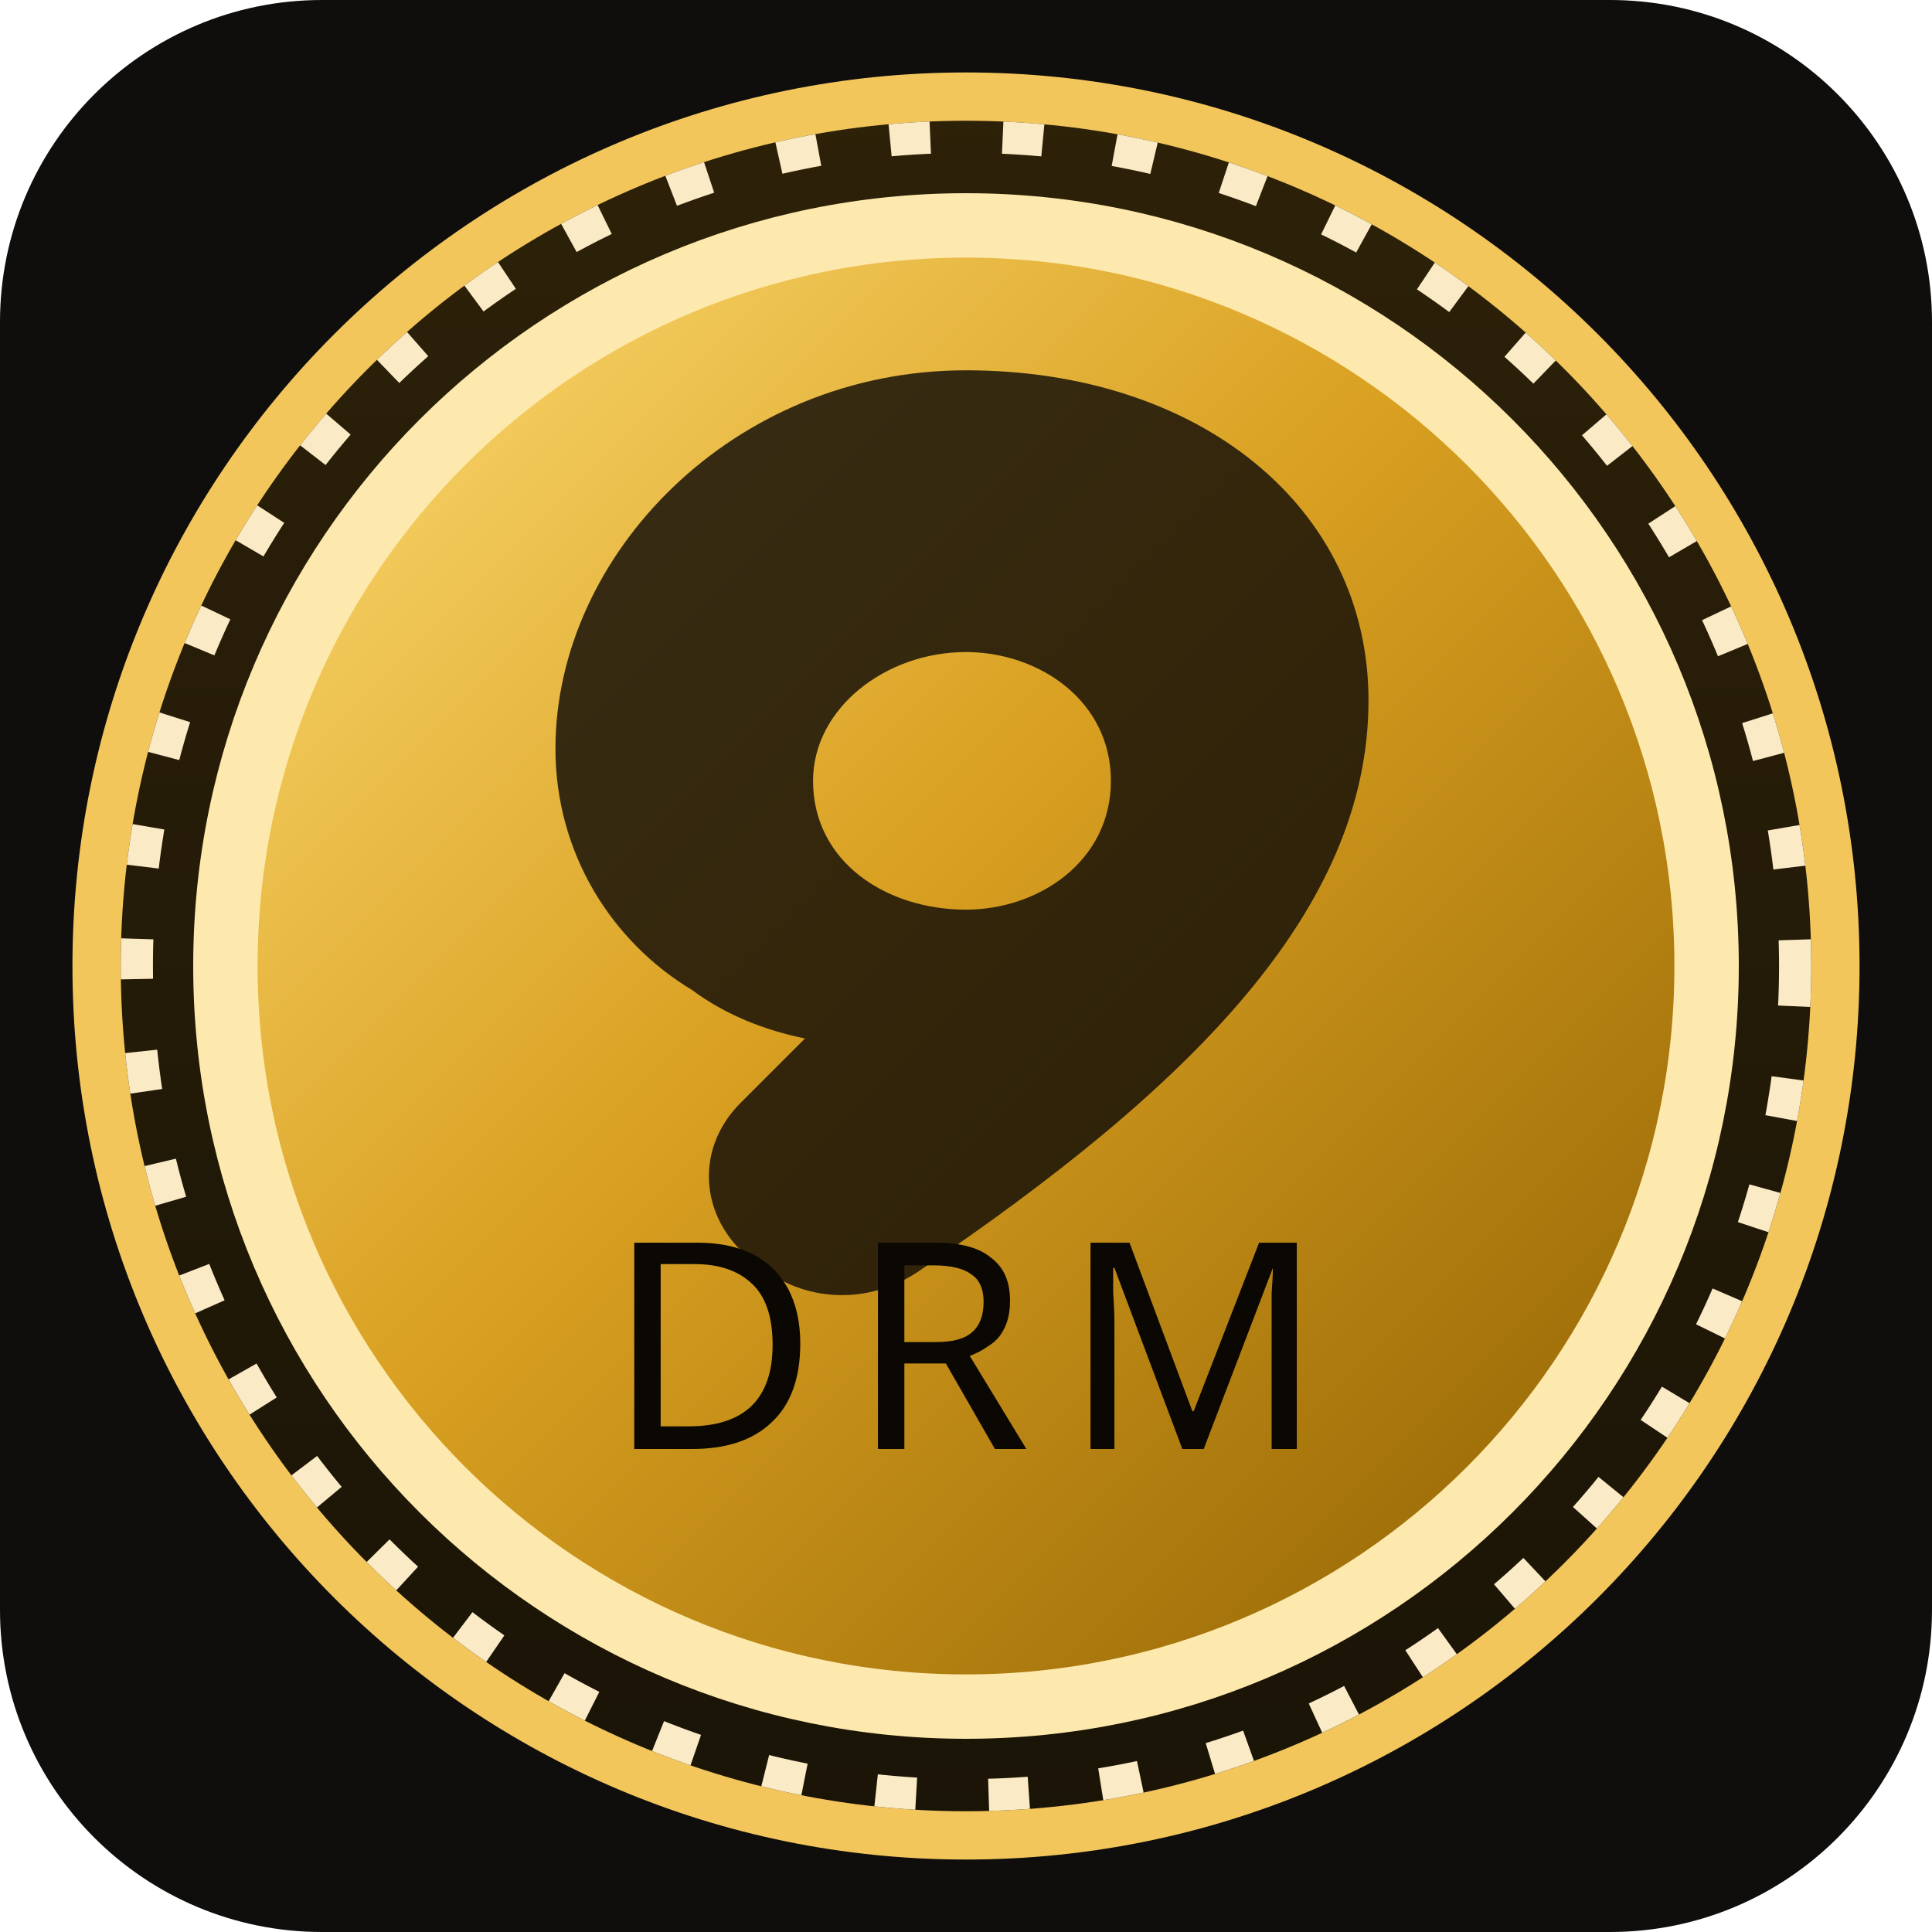
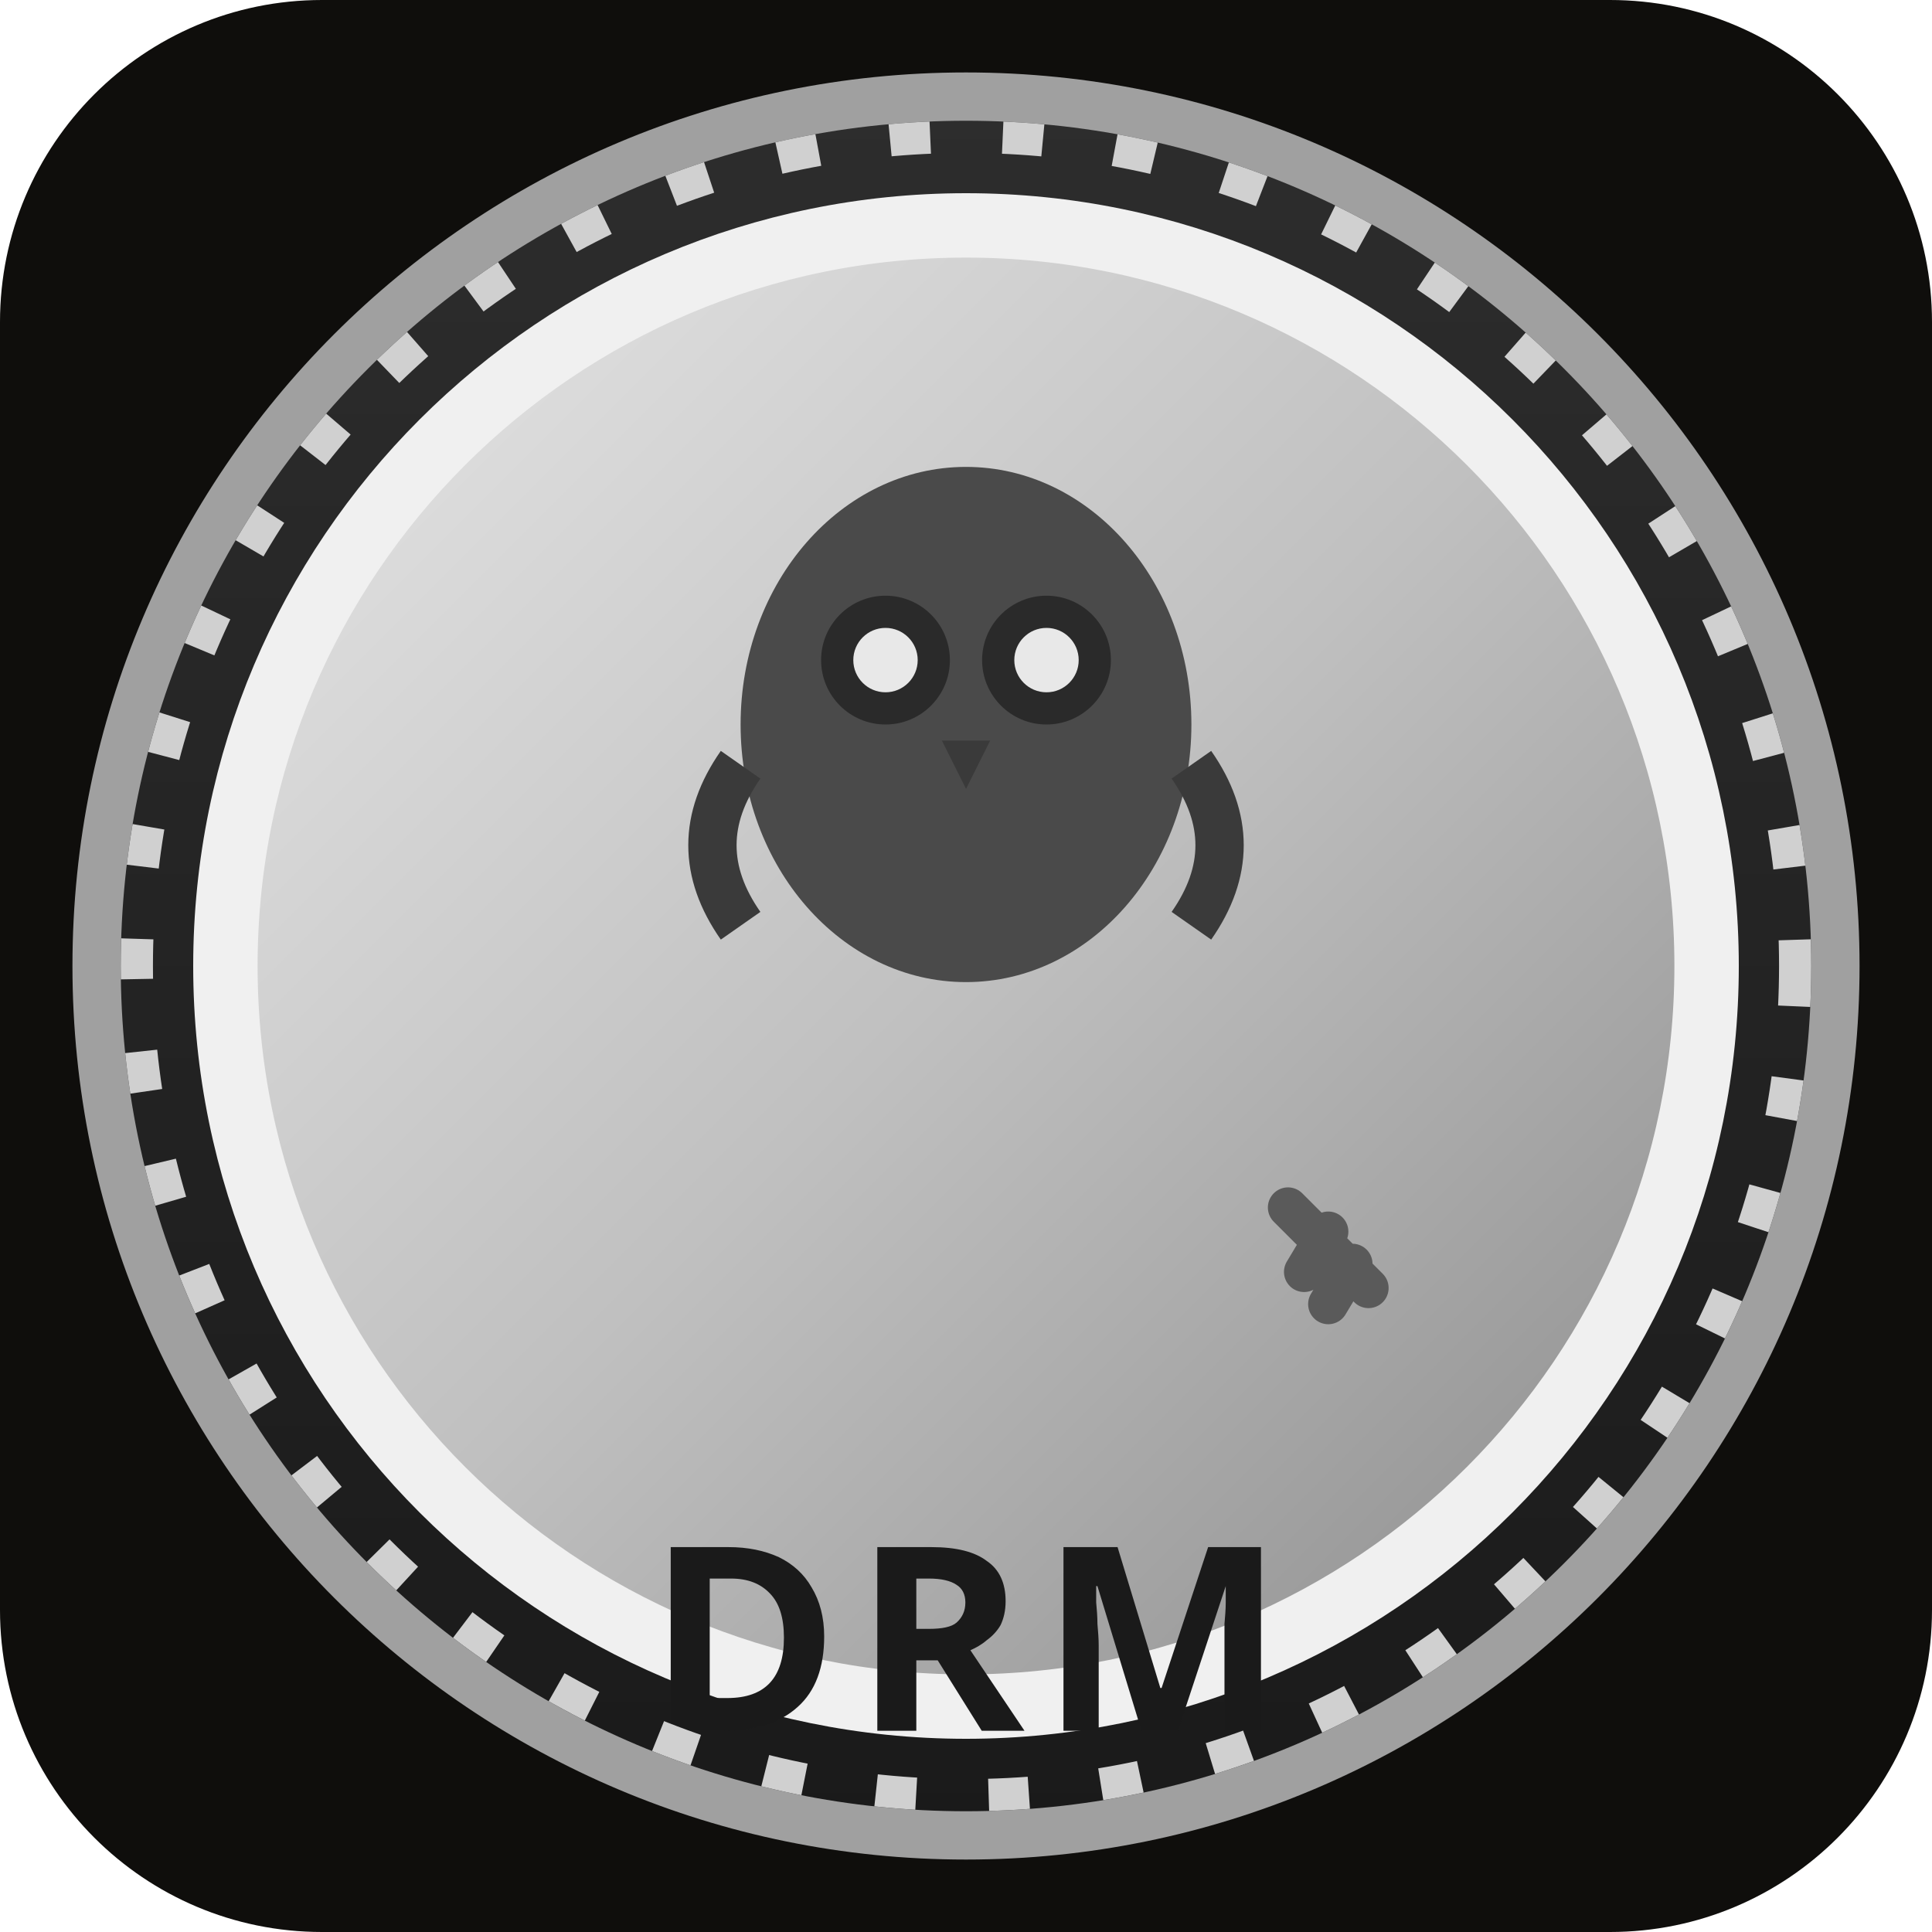
<svg xmlns="http://www.w3.org/2000/svg" viewBox="0 0 24 24" width="24" height="24" role="img">
  <defs>
-     <linearGradient id="goldenDark" x1="0%" y1="0%" x2="100%" y2="100%">
-       <stop offset="0%" stop-color="#ffe07a" />
-       <stop offset="45%" stop-color="#d9a021" />
-       <stop offset="100%" stop-color="#8a5d00" />
+     <linearGradient id="silverDark" x1="0%" y1="0%" x2="100%" y2="100%">
+       <stop offset="0%" stop-color="#e8e8e8" />
+       <stop offset="50%" stop-color="#c0c0c0" />
+       <stop offset="100%" stop-color="#8a8a8a" />
    </linearGradient>
    <linearGradient id="rimDark" x1="0%" y1="0%" x2="0%" y2="100%">
-       <stop offset="0%" stop-color="#2d2108" />
-       <stop offset="100%" stop-color="#1a1407" />
+       <stop offset="0%" stop-color="#2d2d2d" />
+       <stop offset="100%" stop-color="#1a1a1a" />
    </linearGradient>
  </defs>
  <rect width="24" height="24" rx="4" fill="#0f0e0c" />
-   <circle cx="12" cy="12" r="10.8" fill="url(#rimDark)" stroke="#f3c65c" stroke-width="0.6" />
-   <circle cx="12" cy="12" r="9.2" fill="url(#goldenDark)" stroke="#fde9ad" stroke-width="0.8" />
-   <path d="M12 4.6c2.9 0 5 1.7 5 4.1 0 2.6-2.2 4.8-5.6 7.1-.6.4-1.4.4-2-.1-.7-.5-.8-1.4-.2-2l.8-.8c-.5-.1-1-.3-1.4-.6-1-.6-1.7-1.7-1.7-3 0-2.4 2.2-4.7 5.1-4.7zm-1.9 5.1c0 1 .9 1.6 1.9 1.6.9 0 1.8-.6 1.8-1.6s-.9-1.6-1.8-1.6c-1 0-1.9.7-1.9 1.6z" fill="#0f0b06" opacity="0.82" />
-   <text x="12" y="18" font-family="'Noto Sans', 'Segoe UI', sans-serif" font-size="3.6" text-anchor="middle" fill="#0b0702" letter-spacing="0.4">DRM</text>
-   <circle cx="12" cy="12" r="10.3" fill="none" stroke="#fbeac6" stroke-width="0.4" stroke-dasharray="0.5 0.9" />
+   <circle cx="12" cy="12" r="10.8" fill="url(#rimDark)" stroke="#a0a0a0" stroke-width="0.6" />
+   <circle cx="12" cy="12" r="9.2" fill="url(#silverDark)" stroke="#f0f0f0" stroke-width="0.8" />
+   <g transform="translate(12, 9)">
+     <ellipse cx="0" cy="0" rx="2.8" ry="3.2" fill="#4a4a4a" />
+     <circle cx="-1" cy="-0.8" r="0.8" fill="#2a2a2a" />
+     <circle cx="1" cy="-0.8" r="0.8" fill="#2a2a2a" />
+     <circle cx="-1" cy="-0.8" r="0.4" fill="#e8e8e8" />
+     <circle cx="1" cy="-0.8" r="0.4" fill="#e8e8e8" />
+     <path d="M -0.3 0.2 L 0 0.8 L 0.3 0.2 Z" fill="#3a3a3a" />
+     <path d="M -2.8 0.5 Q -3.5 1.5 -2.8 2.5" stroke="#3a3a3a" stroke-width="0.6" fill="none" />
+     <path d="M 2.8 0.5 Q 3.5 1.5 2.8 2.5" stroke="#3a3a3a" stroke-width="0.6" fill="none" />
+   </g>
+   <path d="M 16 15 Q 16.5 15.5 17 16 M 16.2 15.8 L 16.5 15.3 M 16.5 16.2 L 16.8 15.7" stroke="#5a5a5a" stroke-width="0.5" fill="none" stroke-linecap="round" />
+   <text x="12" y="21.5" font-family="'Noto Sans', 'Segoe UI', sans-serif" font-size="3.2" text-anchor="middle" fill="#1a1a1a" font-weight="600" letter-spacing="0.2">DRM</text>
+   <circle cx="12" cy="12" r="10.3" fill="none" stroke="#d0d0d0" stroke-width="0.4" stroke-dasharray="0.5 0.9" />
</svg>
